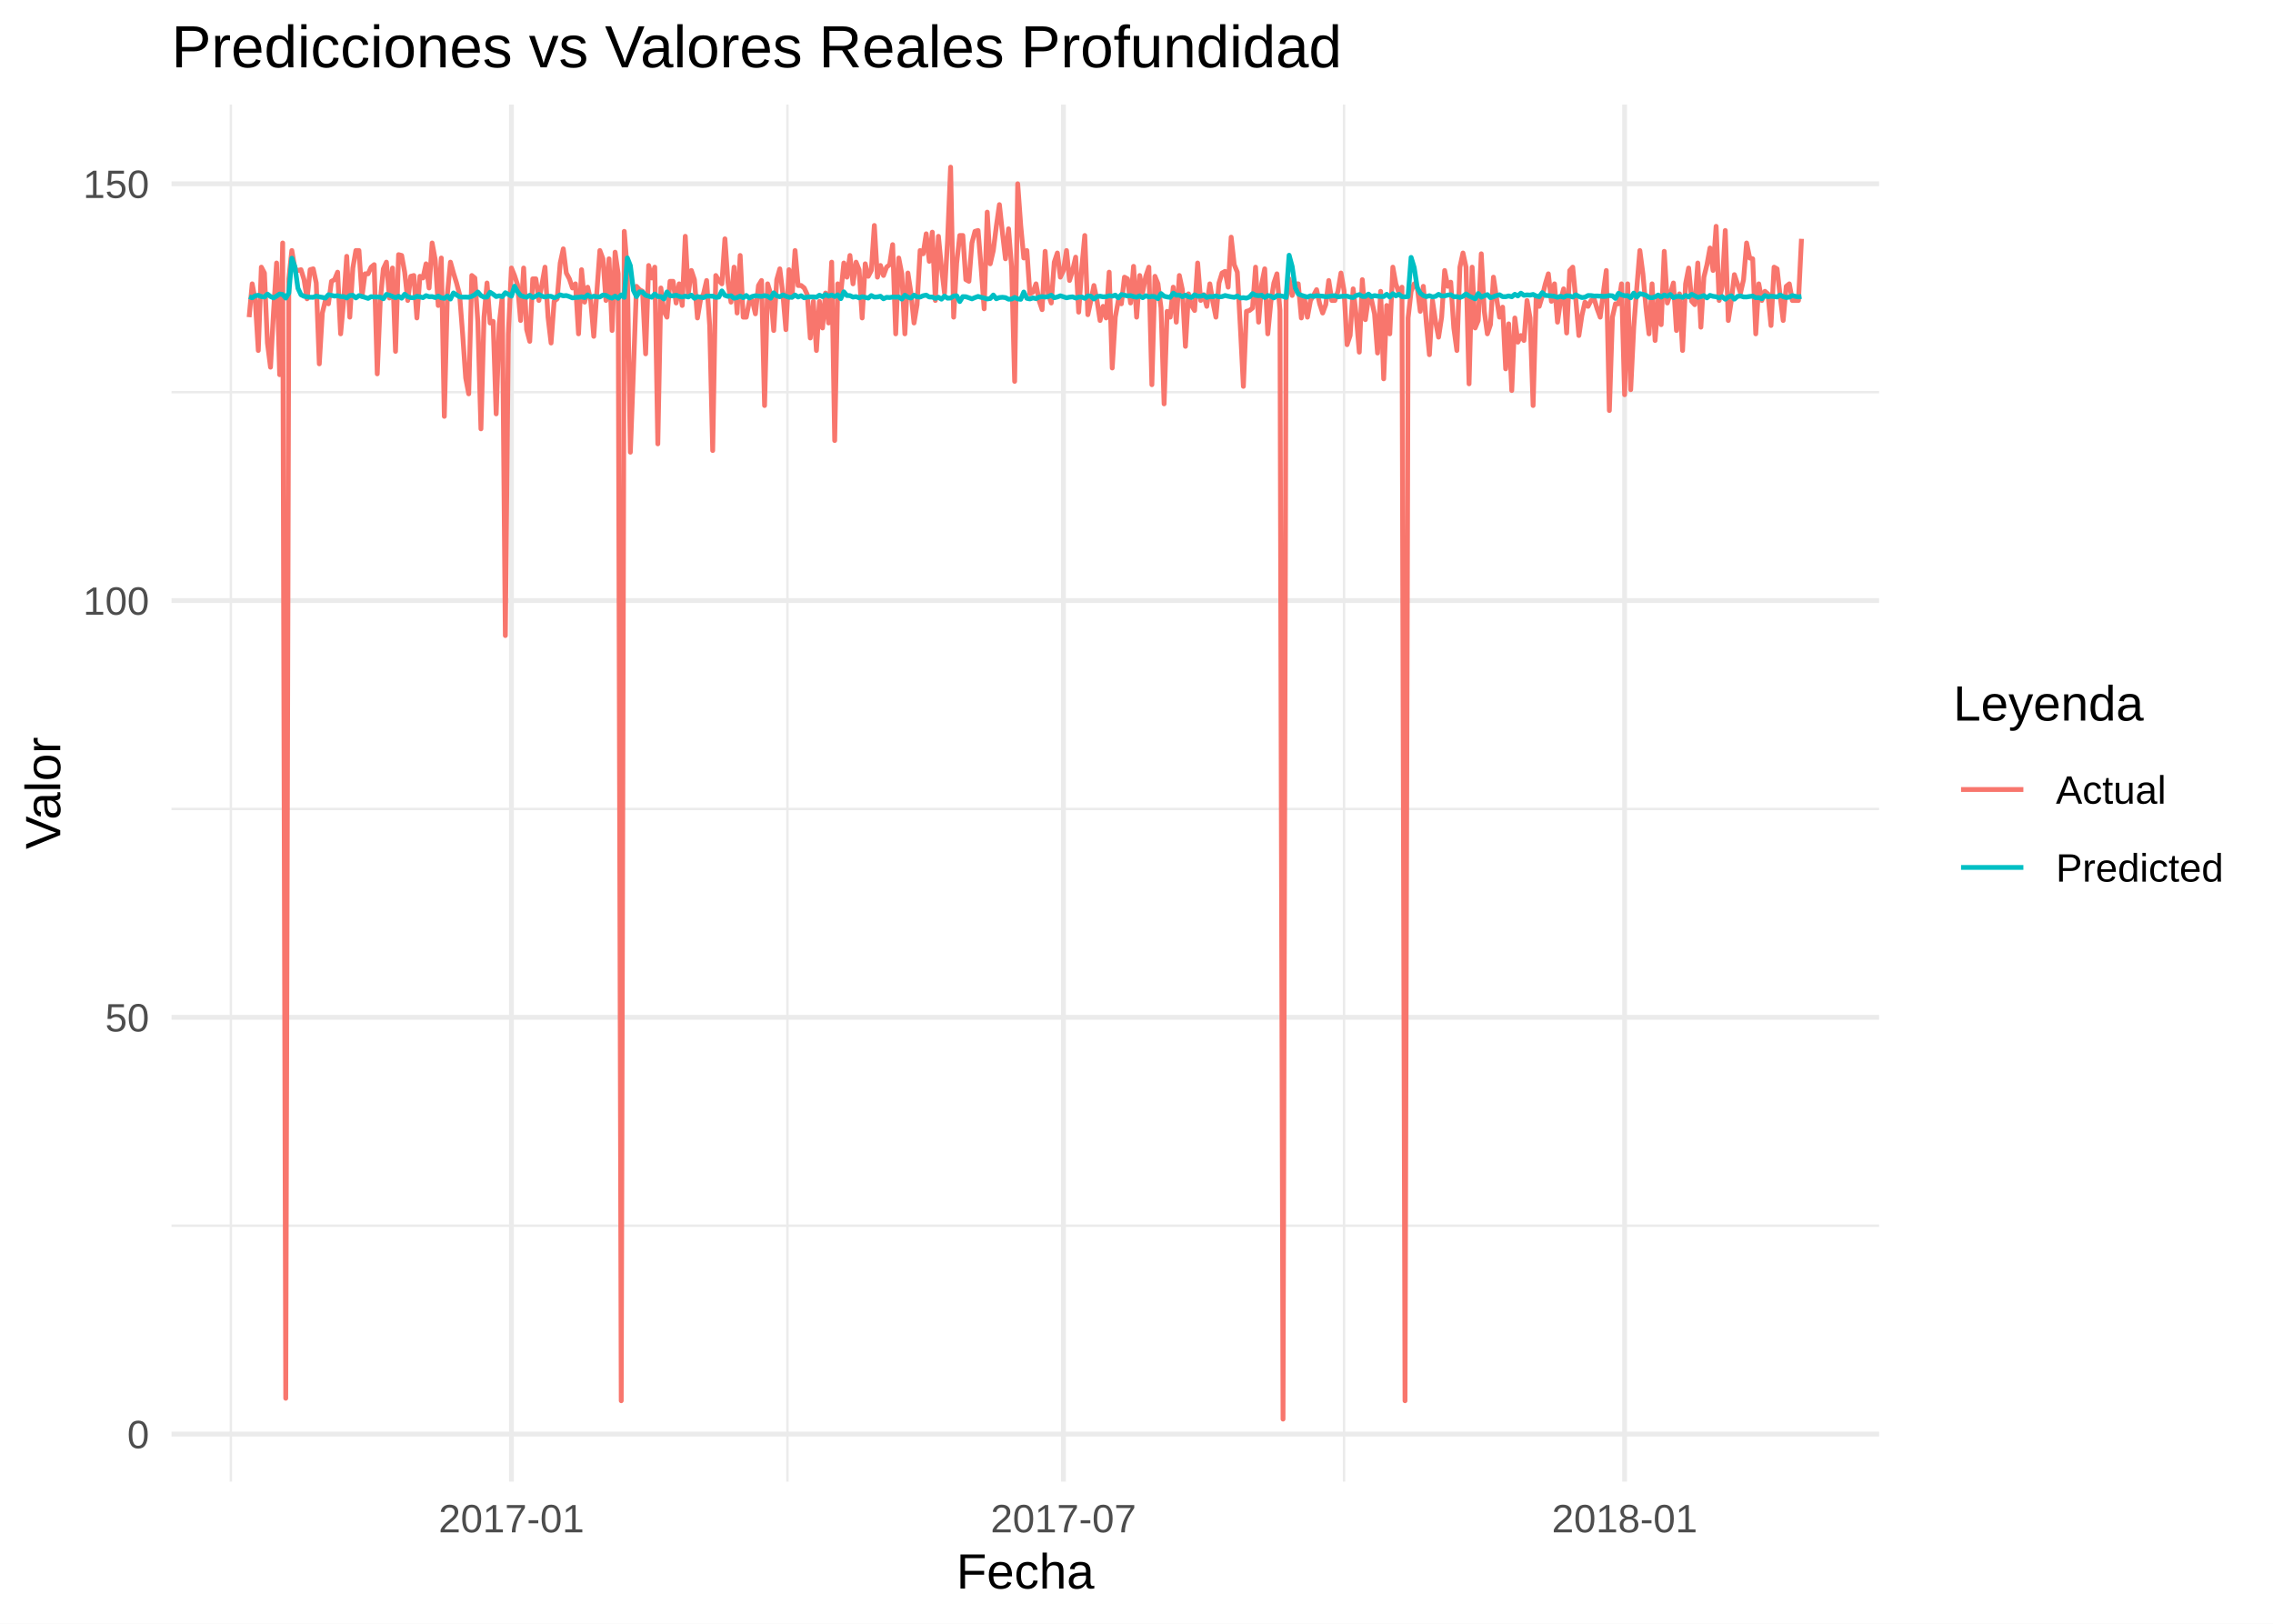
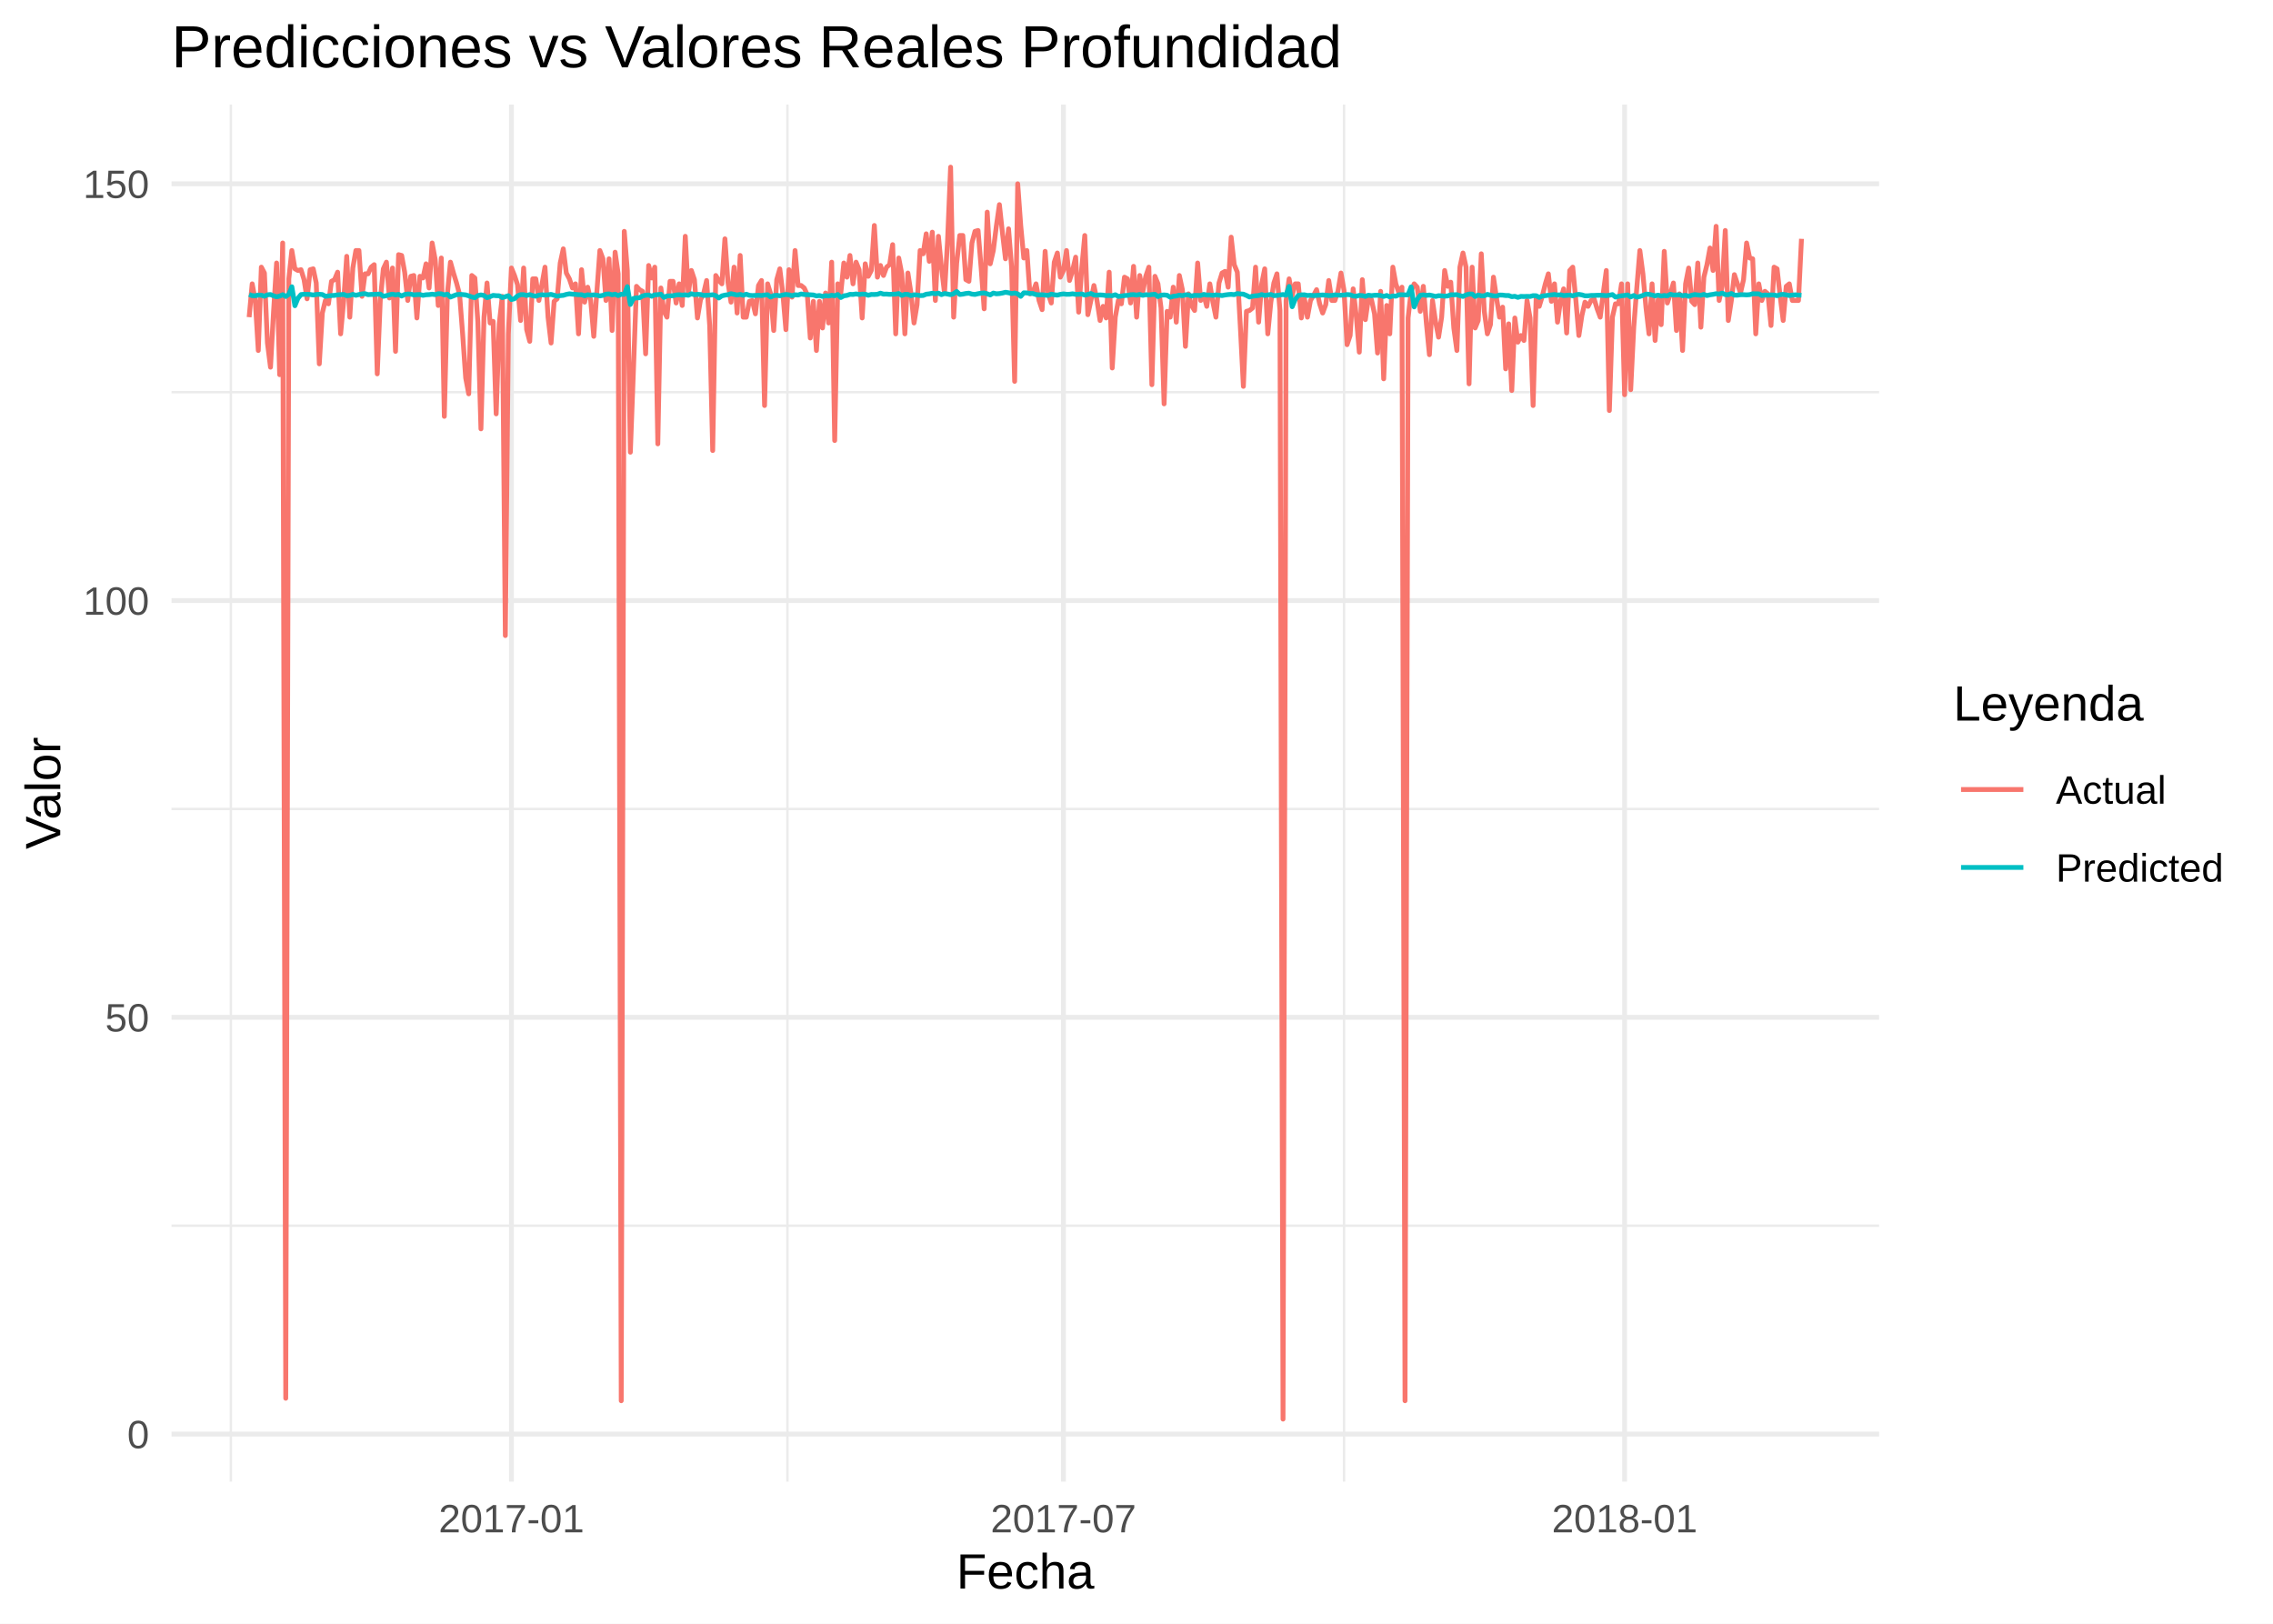
<svg xmlns="http://www.w3.org/2000/svg" class="svglite" width="504.00pt" height="360.00pt" viewBox="0 0 504.00 360.00">
  <defs>
    <style type="text/css">
    .svglite line, .svglite polyline, .svglite polygon, .svglite path, .svglite rect, .svglite circle {
      fill: none;
      stroke: #000000;
      stroke-linecap: round;
      stroke-linejoin: round;
      stroke-miterlimit: 10.00;
    }
    .svglite text {
      white-space: pre;
    }
  </style>
  </defs>
  <rect width="100%" height="100%" style="stroke: none; fill: #FFFFFF;" />
  <defs>
    <clipPath id="cpMC4wMHw1MDQuMDB8MC4wMHwzNjAuMDA=">
      <rect x="0.00" y="0.00" width="504.00" height="360.00" />
    </clipPath>
  </defs>
  <g clip-path="url(#cpMC4wMHw1MDQuMDB8MC4wMHwzNjAuMDA=)">
</g>
  <defs>
    <clipPath id="cpMzguMDN8NDE2LjY2fDIzLjE4fDMyOC41MA==">
      <rect x="38.03" y="23.18" width="378.63" height="305.33" />
    </clipPath>
  </defs>
  <g clip-path="url(#cpMzguMDN8NDE2LjY2fDIzLjE4fDMyOC41MA==)">
    <polyline points="38.03,271.75 416.66,271.75 " style="stroke-width: 0.53; stroke: #EBEBEB; stroke-linecap: butt;" />
    <polyline points="38.03,179.35 416.66,179.35 " style="stroke-width: 0.53; stroke: #EBEBEB; stroke-linecap: butt;" />
    <polyline points="38.03,86.95 416.66,86.95 " style="stroke-width: 0.53; stroke: #EBEBEB; stroke-linecap: butt;" />
    <polyline points="51.19,328.50 51.19,23.18 " style="stroke-width: 0.53; stroke: #EBEBEB; stroke-linecap: butt;" />
    <polyline points="174.60,328.50 174.60,23.18 " style="stroke-width: 0.53; stroke: #EBEBEB; stroke-linecap: butt;" />
    <polyline points="298.02,328.50 298.02,23.18 " style="stroke-width: 0.53; stroke: #EBEBEB; stroke-linecap: butt;" />
    <polyline points="38.03,317.95 416.66,317.95 " style="stroke-width: 1.07; stroke: #EBEBEB; stroke-linecap: butt;" />
    <polyline points="38.03,225.55 416.66,225.55 " style="stroke-width: 1.07; stroke: #EBEBEB; stroke-linecap: butt;" />
    <polyline points="38.03,133.15 416.66,133.15 " style="stroke-width: 1.07; stroke: #EBEBEB; stroke-linecap: butt;" />
    <polyline points="38.03,40.75 416.66,40.75 " style="stroke-width: 1.07; stroke: #EBEBEB; stroke-linecap: butt;" />
    <polyline points="113.40,328.50 113.40,23.18 " style="stroke-width: 1.07; stroke: #EBEBEB; stroke-linecap: butt;" />
    <polyline points="235.80,328.50 235.80,23.18 " style="stroke-width: 1.07; stroke: #EBEBEB; stroke-linecap: butt;" />
    <polyline points="360.23,328.50 360.23,23.18 " style="stroke-width: 1.07; stroke: #EBEBEB; stroke-linecap: butt;" />
    <polyline points="55.24,70.32 55.92,62.93 56.60,66.62 57.27,77.71 57.95,59.23 58.63,60.53 59.30,76.05 59.98,81.41 60.65,69.21 61.33,58.31 62.01,83.07 62.68,53.87 63.36,310.01 64.04,61.82 64.71,55.54 65.39,59.60 66.06,59.97 66.74,59.79 67.42,62.00 68.09,66.25 68.77,59.79 69.45,59.60 70.12,62.74 70.80,80.67 71.47,69.40 72.15,66.62 72.83,67.36 73.50,62.37 74.18,62.00 74.86,60.34 75.53,74.02 76.21,66.62 76.88,56.83 77.56,70.32 78.24,59.42 78.91,55.54 79.59,55.54 80.27,65.70 80.94,60.71 81.62,60.71 82.29,59.23 82.97,58.68 83.65,82.89 84.32,66.62 85.00,59.60 85.68,58.12 86.35,66.07 87.03,59.42 87.70,77.90 88.38,56.46 89.06,56.64 89.73,60.34 90.41,66.62 91.09,61.26 91.76,61.08 92.44,70.50 93.11,61.26 93.79,61.63 94.47,58.49 95.14,63.85 95.82,53.87 96.50,57.57 97.17,67.73 97.85,57.20 98.52,92.31 99.20,65.15 99.88,58.12 100.55,60.53 101.23,62.74 101.91,65.33 102.58,74.02 103.26,83.81 103.93,87.32 104.61,61.08 105.29,61.63 105.96,71.43 106.64,95.08 107.32,70.32 107.99,62.74 108.67,71.61 109.34,71.24 110.02,91.76 110.70,71.80 111.37,65.70 112.05,140.91 112.72,74.02 113.40,59.42 114.08,61.08 114.75,63.11 115.43,71.06 116.11,59.42 116.78,73.09 117.46,75.68 118.13,61.82 118.81,61.82 119.49,66.62 120.16,63.11 120.84,59.23 121.52,70.32 122.19,76.05 122.87,66.81 123.54,66.25 124.22,58.31 124.90,55.17 125.57,60.53 126.25,61.82 126.93,63.85 127.60,62.93 128.28,74.02 128.95,59.79 129.63,66.99 130.31,63.67 130.98,66.62 131.66,74.57 132.34,64.78 133.01,55.54 133.69,57.38 134.36,66.62 135.04,57.38 135.72,73.28 136.39,55.91 137.07,60.71 137.75,310.56 138.42,51.29 139.10,59.97 139.77,100.26 140.45,82.15 141.13,63.48 141.80,64.22 142.48,64.59 143.16,78.45 143.83,58.86 144.51,61.63 145.18,59.23 145.86,98.41 146.54,63.85 147.21,69.03 147.89,70.32 148.57,62.37 149.24,62.37 149.92,67.18 150.59,62.93 151.27,67.73 151.95,52.39 152.62,65.15 153.30,59.97 153.98,62.00 154.65,70.50 155.33,66.44 156.00,65.15 156.68,62.19 157.36,72.17 158.03,99.89 158.71,61.08 159.39,62.19 160.06,62.93 160.74,52.95 161.41,62.56 162.09,66.99 162.77,59.23 163.44,69.40 164.12,56.64 164.80,70.32 165.47,70.32 166.15,66.81 166.82,66.62 167.50,69.58 168.18,63.30 168.85,62.19 169.53,89.91 170.21,62.93 170.88,65.15 171.56,73.28 172.23,62.00 172.91,59.60 173.59,65.15 174.26,73.09 174.94,59.79 175.62,65.88 176.29,55.54 176.97,63.30 177.64,63.30 178.32,63.85 179.00,65.33 179.67,74.94 180.35,66.81 181.03,77.71 181.70,66.81 182.38,72.72 183.05,64.96 183.73,71.61 184.41,58.12 185.08,97.67 185.76,62.93 186.44,64.96 187.11,58.31 187.79,61.45 188.46,56.64 189.14,62.93 189.82,58.12 190.49,59.79 191.17,70.50 191.85,58.49 192.52,61.26 193.20,59.97 193.87,49.99 194.55,61.45 195.23,58.86 195.90,61.08 196.58,59.23 197.26,58.68 197.93,54.24 198.61,74.02 199.28,57.20 199.96,60.71 200.64,74.02 201.31,60.53 201.99,64.96 202.67,71.61 203.34,67.55 204.02,55.54 204.69,56.27 205.37,51.84 206.05,57.94 206.72,51.47 207.40,66.62 208.08,52.39 208.75,59.23 209.43,64.96 210.10,53.50 210.78,37.06 211.46,70.32 212.13,58.31 212.81,52.21 213.49,52.21 214.16,62.00 214.84,62.37 215.51,53.87 216.19,51.29 216.87,51.10 217.54,59.23 218.22,68.47 218.90,47.03 219.57,58.49 220.25,55.54 220.92,50.18 221.60,45.37 222.28,51.65 222.95,57.38 223.63,50.73 224.31,59.23 224.98,84.55 225.66,40.75 226.33,49.99 227.01,57.20 227.69,55.54 228.36,65.15 229.04,64.78 229.72,62.93 230.39,66.62 231.07,68.66 231.74,55.72 232.42,65.15 233.10,67.18 233.77,58.12 234.45,56.09 235.12,61.45 235.80,59.97 236.48,55.54 237.15,62.19 237.83,59.97 238.51,57.01 239.18,69.21 239.86,59.42 240.53,52.21 241.21,69.77 241.89,66.62 242.56,63.30 243.24,66.62 243.92,71.06 244.59,67.92 245.27,70.50 245.94,60.34 246.62,81.59 247.30,70.32 247.97,66.62 248.65,67.36 249.33,61.45 250.00,61.82 250.68,67.18 251.35,59.05 252.03,70.32 252.71,61.08 253.38,64.78 254.06,61.26 254.74,59.23 255.41,85.29 256.09,61.26 256.76,62.93 257.44,68.29 258.12,89.54 258.79,69.03 259.47,70.32 260.15,63.67 260.82,71.43 261.50,61.08 262.17,64.22 262.85,76.79 263.53,65.15 264.20,67.73 264.88,68.84 265.56,58.31 266.23,66.62 266.91,65.33 267.58,67.92 268.26,62.93 268.94,66.99 269.61,70.32 270.29,62.74 270.97,60.53 271.64,60.16 272.32,63.67 272.99,52.58 273.67,58.68 274.35,60.34 275.02,72.35 275.70,85.66 276.38,69.03 277.05,68.84 277.73,68.29 278.40,59.23 279.08,71.43 279.76,62.93 280.43,59.60 281.11,74.02 281.79,66.99 282.46,62.74 283.14,60.71 283.81,68.84 284.49,314.63 285.17,66.62 285.84,61.82 286.52,65.51 287.20,62.93 287.87,62.93 288.55,70.50 289.22,66.07 289.90,70.32 290.58,66.62 291.25,65.51 291.93,64.22 292.61,67.36 293.28,69.40 293.96,67.55 294.63,62.19 295.31,66.62 295.99,66.62 296.66,64.59 297.34,60.53 298.02,64.41 298.69,76.42 299.37,74.39 300.04,64.04 300.72,69.95 301.40,78.08 302.07,62.00 302.75,70.87 303.43,66.07 304.10,66.44 304.78,69.58 305.45,78.27 306.13,64.59 306.81,83.99 307.48,67.73 308.16,74.02 308.84,59.23 309.51,62.93 310.19,64.96 310.86,63.67 311.54,310.56 312.22,70.50 312.89,64.59 313.57,62.93 314.25,63.67 314.92,69.03 315.60,63.48 316.27,71.61 316.95,78.64 317.63,66.62 318.30,71.24 318.98,74.75 319.66,70.32 320.33,59.97 321.01,63.48 321.68,62.56 322.36,72.72 323.04,77.71 323.71,59.23 324.39,56.09 325.07,59.23 325.74,85.10 326.42,59.23 327.09,72.72 327.77,71.06 328.45,56.27 329.12,69.03 329.80,74.02 330.48,71.98 331.15,61.45 331.83,66.07 332.50,70.32 333.18,68.10 333.86,81.78 334.53,71.80 335.21,86.58 335.89,70.50 336.56,75.86 337.24,74.39 337.91,75.49 338.59,66.62 339.27,70.50 339.94,89.91 340.62,65.88 341.30,67.92 341.97,65.70 342.65,62.93 343.32,60.71 344.00,66.81 344.68,62.93 345.35,71.43 346.03,66.62 346.71,64.04 347.38,73.83 348.06,59.97 348.73,59.23 349.41,66.44 350.09,74.39 350.76,69.95 351.44,66.99 352.12,67.92 352.79,66.62 353.47,66.25 354.14,68.47 354.82,70.32 355.50,64.96 356.17,59.97 356.85,91.02 357.53,70.32 358.20,67.36 358.88,67.36 359.55,62.93 360.23,87.51 360.91,62.93 361.58,86.40 362.26,72.54 362.93,63.85 363.61,55.54 364.29,60.71 364.96,68.10 365.64,74.02 366.32,62.93 366.99,75.49 367.67,66.44 368.34,71.98 369.02,55.72 369.70,67.18 370.37,65.15 371.05,62.74 371.73,73.28 372.40,65.15 373.08,77.71 373.75,62.93 374.43,59.42 375.11,66.81 375.78,67.55 376.46,58.31 377.14,72.54 377.81,61.45 378.49,58.68 379.16,54.98 379.84,59.97 380.52,50.18 381.19,66.62 381.87,63.48 382.55,51.10 383.22,71.06 383.90,66.62 384.57,60.89 385.25,62.93 385.93,64.96 386.60,62.00 387.28,53.87 387.96,57.20 388.63,57.38 389.31,74.02 389.98,62.93 390.66,66.62 391.34,64.59 392.01,65.15 392.69,72.17 393.37,59.23 394.04,59.60 394.72,65.70 395.39,71.06 396.07,63.48 396.75,62.93 397.42,66.62 398.10,66.62 398.78,66.62 399.45,52.95 " style="stroke-width: 1.07; stroke: #F8766D; stroke-linecap: butt;" />
-     <polyline points="55.24,65.77 55.92,66.02 56.60,65.58 57.27,65.47 57.95,65.76 58.63,65.85 59.30,65.21 59.98,65.73 60.65,66.05 61.33,65.64 62.01,65.19 62.68,65.30 63.36,66.08 64.04,64.98 64.71,57.25 65.39,59.15 66.06,63.91 66.74,65.35 67.42,65.69 68.09,65.81 68.77,65.90 69.45,65.91 70.12,65.66 70.80,65.82 71.47,65.93 72.15,66.08 72.83,65.35 73.50,65.50 74.18,65.64 74.86,65.57 75.53,65.74 76.21,65.77 76.88,66.05 77.56,65.53 78.24,65.48 78.91,66.05 79.59,65.54 80.27,65.73 80.94,65.93 81.62,66.16 82.29,65.77 82.97,65.85 83.65,65.84 84.32,65.88 85.00,66.24 85.68,65.28 86.35,65.46 87.03,65.74 87.70,66.01 88.38,65.69 89.06,66.11 89.73,65.23 90.41,65.78 91.09,65.98 91.76,66.01 92.44,65.70 93.11,65.81 93.79,65.99 94.47,65.55 95.14,65.78 95.82,65.76 96.50,65.97 97.17,65.66 97.85,66.02 98.52,66.14 99.20,65.63 99.88,66.30 100.55,64.95 101.23,65.40 101.91,65.81 102.58,65.88 103.26,65.87 103.93,65.90 104.61,65.70 105.29,65.33 105.96,64.75 106.64,65.53 107.32,65.88 107.99,65.85 108.67,64.80 109.34,65.23 110.02,65.75 110.70,65.58 111.37,65.76 112.05,64.90 112.72,65.25 113.40,65.66 114.08,63.46 114.75,64.65 115.43,65.52 116.11,65.76 116.78,65.89 117.46,65.47 118.13,65.98 118.81,65.66 119.49,65.28 120.16,65.67 120.84,65.85 121.52,65.68 122.19,65.70 122.87,66.02 123.54,65.78 124.22,65.38 124.90,65.59 125.57,65.53 126.25,65.75 126.93,66.04 127.60,65.94 128.28,65.91 128.95,65.80 129.63,65.97 130.31,65.39 130.98,65.87 131.66,65.68 132.34,65.80 133.01,65.83 133.69,65.42 134.36,65.49 135.04,65.89 135.72,66.09 136.39,65.66 137.07,66.13 137.75,65.39 138.42,65.92 139.10,57.19 139.77,58.90 140.45,64.38 141.13,65.75 141.80,64.71 142.48,64.77 143.16,65.47 143.83,65.66 144.51,65.90 145.18,65.19 145.86,65.75 146.54,65.76 147.21,66.28 147.89,64.73 148.57,65.56 149.24,65.60 149.92,65.45 150.59,65.71 151.27,65.85 151.95,65.66 152.62,65.84 153.30,65.44 153.98,66.13 154.65,65.76 155.33,65.89 156.00,65.98 156.68,65.64 157.36,65.66 158.03,65.67 158.71,65.93 159.39,65.86 160.06,64.50 160.74,65.48 161.41,65.71 162.09,65.58 162.77,66.11 163.44,65.97 164.12,65.64 164.80,66.00 165.47,65.51 166.15,66.07 166.82,65.72 167.50,65.57 168.18,65.65 168.85,65.72 169.53,65.54 170.21,65.70 170.88,66.11 171.56,64.93 172.23,65.59 172.91,65.79 173.59,65.40 174.26,65.66 174.94,65.91 175.62,65.90 176.29,65.41 176.97,65.85 177.64,65.57 178.32,66.02 179.00,65.86 179.67,65.83 180.35,65.82 181.03,65.89 181.70,65.45 182.38,65.77 183.05,65.31 183.73,65.66 184.41,65.42 185.08,65.74 185.76,65.37 186.44,66.21 187.11,64.70 187.79,65.52 188.46,65.54 189.14,65.87 189.82,65.76 190.49,66.03 191.17,65.79 191.85,65.93 192.52,66.08 193.20,65.53 193.87,65.87 194.55,65.83 195.23,65.68 195.90,66.24 196.58,65.92 197.26,65.97 197.93,65.86 198.61,65.89 199.28,65.84 199.96,66.31 200.64,65.45 201.31,65.89 201.99,66.07 202.67,65.44 203.34,65.83 204.02,65.86 204.69,65.57 205.37,65.43 206.05,65.85 206.72,65.86 207.40,66.16 208.08,65.89 208.75,66.33 209.43,65.64 210.10,66.11 210.78,66.07 211.46,65.64 212.13,65.58 212.81,66.86 213.49,65.77 214.16,65.79 214.84,66.02 215.51,66.26 216.19,65.97 216.87,65.72 217.54,65.92 218.22,66.07 218.90,66.28 219.57,66.18 220.25,65.41 220.92,66.24 221.60,65.97 222.28,65.91 222.95,65.99 223.63,66.34 224.31,66.30 224.98,65.95 225.66,66.26 226.33,66.36 227.01,64.75 227.69,66.14 228.36,66.28 229.04,66.04 229.72,66.20 230.39,65.88 231.07,65.77 231.74,65.86 232.42,65.77 233.10,65.46 233.77,66.01 234.45,65.84 235.12,65.58 235.80,65.80 236.48,66.03 237.15,65.88 237.83,65.81 238.51,66.08 239.18,65.87 239.86,65.84 240.53,66.14 241.21,65.61 241.89,65.69 242.56,66.28 243.24,65.75 243.92,65.67 244.59,65.81 245.27,65.79 245.94,65.58 246.62,65.67 247.30,65.43 247.97,66.03 248.65,65.31 249.33,65.45 250.00,65.62 250.68,65.55 251.35,65.76 252.03,65.89 252.71,65.60 253.38,66.00 254.06,65.56 254.74,65.83 255.41,65.71 256.09,65.78 256.76,66.21 257.44,65.10 258.12,65.67 258.79,65.83 259.47,65.92 260.15,64.99 260.82,65.45 261.50,65.42 262.17,65.78 262.85,65.44 263.53,65.79 264.20,65.94 264.88,65.37 265.56,65.67 266.23,65.67 266.91,65.46 267.58,65.93 268.26,65.74 268.94,65.77 269.61,65.61 270.29,65.81 270.97,65.76 271.64,65.52 272.32,65.68 272.99,65.81 273.67,65.92 274.35,65.62 275.02,66.07 275.70,66.00 276.38,66.10 277.05,65.84 277.73,65.10 278.40,65.47 279.08,65.56 279.76,65.46 280.43,65.96 281.11,65.53 281.79,65.67 282.46,66.04 283.14,65.53 283.81,65.57 284.49,65.70 285.17,65.94 285.84,56.59 286.52,59.09 287.20,63.82 287.87,65.18 288.55,65.47 289.22,65.68 289.90,65.86 290.58,65.58 291.25,65.73 291.93,65.56 292.61,65.63 293.28,65.67 293.96,65.78 294.63,65.73 295.31,65.61 295.99,65.56 296.66,65.81 297.34,65.72 298.02,65.67 298.69,65.66 299.37,65.87 300.04,65.96 300.72,65.53 301.40,65.32 302.07,65.72 302.75,65.72 303.43,65.21 304.10,65.78 304.78,65.54 305.45,65.66 306.13,65.73 306.81,65.74 307.48,65.25 308.16,65.85 308.84,65.12 309.51,65.59 310.19,65.25 310.86,65.77 311.54,65.82 312.22,65.74 312.89,57.07 313.57,59.30 314.25,63.78 314.92,65.02 315.60,65.53 316.27,65.76 316.95,65.56 317.63,65.83 318.30,65.70 318.98,65.26 319.66,65.63 320.33,65.61 321.01,65.42 321.68,65.36 322.36,65.78 323.04,65.76 323.71,65.95 324.39,65.69 325.07,65.17 325.74,65.63 326.42,65.94 327.09,66.25 327.77,65.08 328.45,65.89 329.12,65.58 329.80,65.32 330.48,66.00 331.15,65.79 331.83,65.53 332.50,65.36 333.18,65.77 333.86,65.78 334.53,65.60 335.21,65.80 335.89,65.25 336.56,65.61 337.24,65.00 337.91,65.47 338.59,65.38 339.27,65.43 339.94,65.28 340.62,65.62 341.30,65.77 341.97,64.88 342.65,65.50 343.32,65.55 344.00,65.62 344.68,65.70 345.35,65.91 346.03,65.69 346.71,65.90 347.38,65.58 348.06,65.62 348.73,65.86 349.41,65.37 350.09,65.72 350.76,65.97 351.44,65.89 352.12,65.52 352.79,65.53 353.47,65.64 354.14,65.62 354.82,65.66 355.50,65.72 356.17,65.68 356.85,65.53 357.53,65.59 358.20,66.16 358.88,65.03 359.55,65.38 360.23,65.57 360.91,65.56 361.58,66.02 362.26,64.99 362.93,65.86 363.61,65.11 364.29,65.26 364.96,65.46 365.64,65.93 366.32,66.00 366.99,65.83 367.67,65.41 368.34,65.87 369.02,65.41 369.70,65.69 370.37,65.30 371.05,65.99 371.73,65.73 372.40,65.70 373.08,65.93 373.75,65.50 374.43,65.84 375.11,65.27 375.78,65.59 376.46,65.92 377.14,65.76 377.81,65.54 378.49,66.04 379.16,65.49 379.84,65.70 380.52,65.79 381.19,66.05 381.87,65.75 382.55,66.34 383.22,65.84 383.90,65.59 384.57,66.32 385.25,65.72 385.93,65.62 386.60,65.83 387.28,65.84 387.96,65.73 388.63,65.65 389.31,66.00 389.98,65.98 390.66,66.23 391.34,65.53 392.01,65.79 392.69,65.69 393.37,65.74 394.04,65.84 394.72,65.41 395.39,65.77 396.07,65.96 396.75,65.87 397.42,65.54 398.10,65.71 398.78,65.83 399.45,65.73 " style="stroke-width: 1.07; stroke: #00BFC4; stroke-linecap: butt;" />
+     <polyline points="55.24,65.29 55.92,65.55 56.60,65.57 57.27,65.42 57.95,65.45 58.63,65.67 59.30,65.37 59.98,65.30 60.65,65.59 61.33,65.80 62.01,65.65 62.68,65.34 63.36,65.73 64.04,65.26 64.71,63.58 65.39,67.78 66.06,66.14 66.74,65.31 67.42,65.24 68.09,65.25 68.77,65.29 69.45,65.40 70.12,65.29 70.80,65.25 71.47,65.30 72.15,65.69 72.83,65.61 73.50,65.52 74.18,65.49 74.86,65.37 75.53,65.33 76.21,65.28 76.88,65.55 77.56,65.49 78.24,65.26 78.91,65.47 79.59,65.30 80.27,65.16 80.94,65.11 81.62,65.33 82.29,65.28 82.97,65.28 83.65,65.23 84.32,65.21 85.00,65.69 85.68,65.55 86.35,65.35 87.03,65.22 87.70,65.37 88.38,65.27 89.06,65.63 89.73,65.29 90.41,65.19 91.09,65.22 91.76,65.38 92.44,65.32 93.11,65.30 93.79,65.48 94.47,65.35 95.14,65.32 95.82,65.23 96.50,65.32 97.17,65.12 97.85,65.15 98.52,65.38 99.20,65.22 99.88,65.86 100.55,65.59 101.23,65.33 101.91,65.27 102.58,65.31 103.26,65.38 103.93,65.59 104.61,65.84 105.29,66.01 105.96,65.54 106.64,65.38 107.32,65.52 107.99,66.00 108.67,65.77 109.34,65.49 110.02,65.56 110.70,65.58 111.37,65.98 112.05,65.78 112.72,65.56 113.40,66.41 114.08,66.23 114.75,65.60 115.43,65.33 116.11,65.33 116.78,65.51 117.46,65.32 118.13,65.55 118.81,65.67 119.49,65.44 120.16,65.35 120.84,65.41 121.52,65.37 122.19,65.27 122.87,65.47 123.54,65.66 124.22,65.54 124.90,65.48 125.57,65.27 126.25,65.14 126.93,65.22 127.60,65.27 128.28,65.34 128.95,65.34 129.63,65.57 130.31,65.35 130.98,65.44 131.66,65.38 132.34,65.44 133.01,65.61 133.69,65.48 134.36,65.22 135.04,65.17 135.72,65.36 136.39,65.22 137.07,65.53 137.75,65.23 138.42,65.27 139.10,63.56 139.77,67.50 140.45,66.18 141.13,66.04 141.80,66.02 142.48,65.62 143.16,65.45 143.83,65.40 144.51,65.68 145.18,65.37 145.86,65.33 146.54,65.24 147.21,65.95 147.89,65.62 148.57,65.59 149.24,65.56 149.92,65.40 150.59,65.35 151.27,65.43 151.95,65.37 152.62,65.46 153.30,65.13 153.98,65.33 154.65,65.26 155.33,65.30 156.00,65.49 156.68,65.47 157.36,65.43 158.03,65.35 158.71,65.54 159.39,66.07 160.06,65.60 160.74,65.43 161.41,65.34 162.09,65.11 162.77,65.26 163.44,65.40 164.12,65.28 164.80,65.46 165.47,65.23 166.15,65.47 166.82,65.53 167.50,65.50 168.18,65.47 168.85,65.52 169.53,65.41 170.21,65.35 170.88,65.85 171.56,65.54 172.23,65.47 172.91,65.58 173.59,65.40 174.26,65.29 174.94,65.37 175.62,65.56 176.29,65.35 176.97,65.41 177.64,65.18 178.32,65.30 179.00,65.33 179.67,65.36 180.35,65.40 181.03,65.61 181.70,65.52 182.38,65.71 183.05,65.55 183.73,65.62 184.41,65.47 185.08,65.57 185.76,65.30 186.44,65.96 187.11,65.59 187.79,65.49 188.46,65.26 189.14,65.28 189.82,65.17 190.49,65.29 191.17,65.21 191.85,65.23 192.52,65.46 193.20,65.28 193.87,65.29 194.55,65.25 195.23,65.00 195.90,65.21 196.58,65.20 197.26,65.26 197.93,65.23 198.61,65.21 199.28,65.09 199.96,65.49 200.64,65.26 201.31,65.28 201.99,65.54 202.67,65.36 203.34,65.40 204.02,65.53 204.69,65.51 205.37,65.23 206.05,65.15 206.72,65.01 207.40,65.13 208.08,65.00 208.75,65.32 209.43,65.08 210.10,65.19 210.78,65.33 211.46,65.12 212.13,64.63 212.81,65.29 213.49,65.21 214.16,65.07 214.84,65.00 215.51,65.21 216.19,65.28 216.87,65.12 217.54,65.00 218.22,64.95 218.90,65.14 219.57,65.39 220.25,64.98 220.92,65.14 221.60,65.09 222.28,64.97 222.95,64.80 223.63,64.91 224.31,65.08 224.98,64.97 225.66,65.15 226.33,65.70 227.01,64.92 227.69,64.95 228.36,65.06 229.04,65.08 229.72,65.31 230.39,65.37 231.07,65.35 231.74,65.42 232.42,65.49 233.10,65.22 233.77,65.35 234.45,65.43 235.12,65.26 235.80,65.16 236.48,65.25 237.15,65.24 237.83,65.14 238.51,65.26 239.18,65.24 239.86,65.18 240.53,65.42 241.21,65.28 241.89,65.08 242.56,65.40 243.24,65.44 243.92,65.39 244.59,65.43 245.27,65.54 245.94,65.52 246.62,65.56 247.30,65.35 247.97,65.72 248.65,65.63 249.33,65.53 250.00,65.49 250.68,65.35 251.35,65.32 252.03,65.42 252.71,65.28 253.38,65.48 254.06,65.34 254.74,65.39 255.41,65.31 256.09,65.25 256.76,65.75 257.44,65.45 258.12,65.39 258.79,65.46 259.47,65.89 260.15,65.69 260.82,65.62 261.50,65.44 262.17,65.55 262.85,65.37 263.53,65.38 264.20,65.63 264.88,65.49 265.56,65.50 266.23,65.51 266.91,65.29 267.58,65.41 268.26,65.41 268.94,65.48 269.61,65.38 270.29,65.44 270.97,65.53 271.64,65.40 272.32,65.31 272.99,65.26 273.67,65.33 274.35,65.09 275.02,65.17 275.70,65.22 276.38,65.50 277.05,65.85 277.73,65.67 278.40,65.58 279.08,65.52 279.76,65.31 280.43,65.51 281.11,65.39 281.79,65.29 282.46,65.55 283.14,65.50 283.81,65.40 284.49,65.30 285.17,65.45 285.84,63.51 286.52,68.00 287.20,66.35 287.87,65.50 288.55,65.37 289.22,65.36 289.90,65.51 290.58,65.47 291.25,65.54 291.93,65.49 292.61,65.45 293.28,65.40 293.96,65.45 294.63,65.52 295.31,65.50 295.99,65.38 296.66,65.43 297.34,65.45 298.02,65.41 298.69,65.31 299.37,65.36 300.04,65.62 300.72,65.68 301.40,65.49 302.07,65.54 302.75,65.71 303.43,65.45 304.10,65.55 304.78,65.47 305.45,65.46 306.13,65.52 306.81,65.72 307.48,65.51 308.16,65.82 308.84,65.61 309.51,65.67 310.19,65.36 310.86,65.35 311.54,65.38 312.22,65.37 312.89,63.61 313.57,68.04 314.25,66.41 314.92,65.47 315.60,65.38 316.27,65.49 316.95,65.41 317.63,65.55 318.30,65.73 318.98,65.56 319.66,65.59 320.33,65.66 321.01,65.61 321.68,65.36 322.36,65.36 323.04,65.33 323.71,65.55 324.39,65.72 325.07,65.39 325.74,65.20 326.42,65.20 327.09,65.73 327.77,65.41 328.45,65.59 329.12,65.58 329.80,65.27 330.48,65.45 331.15,65.60 331.83,65.63 332.50,65.41 333.18,65.43 333.86,65.52 334.53,65.52 335.21,65.78 335.89,65.69 336.56,65.93 337.24,65.71 337.91,65.74 338.59,65.71 339.27,65.73 339.94,65.55 340.62,65.57 341.30,65.93 341.97,65.63 342.65,65.55 343.32,65.46 344.00,65.38 344.68,65.30 345.35,65.41 346.03,65.36 346.71,65.53 347.38,65.48 348.06,65.42 348.73,65.59 349.41,65.36 350.09,65.27 350.76,65.38 351.44,65.59 352.12,65.58 352.79,65.51 353.47,65.50 354.14,65.47 354.82,65.46 355.50,65.50 356.17,65.55 356.85,65.46 357.53,65.31 358.20,65.86 358.88,65.70 359.55,65.57 360.23,65.50 360.91,65.39 361.58,65.83 362.26,65.52 362.93,65.87 363.61,65.73 364.29,65.50 364.96,65.21 365.64,65.25 366.32,65.42 366.99,65.60 367.67,65.43 368.34,65.63 369.02,65.51 369.70,65.60 370.37,65.25 371.05,65.41 371.73,65.40 372.40,65.36 373.08,65.56 373.75,65.46 374.43,65.69 375.11,65.46 375.78,65.31 376.46,65.40 377.14,65.46 377.81,65.28 378.49,65.52 379.16,65.36 379.84,65.26 380.52,65.12 381.19,65.20 381.87,64.99 382.55,65.32 383.22,65.34 383.90,65.07 384.57,65.43 385.25,65.44 385.93,65.34 386.60,65.34 387.28,65.38 387.96,65.33 388.63,65.13 389.31,65.14 389.98,65.15 390.66,65.51 391.34,65.40 392.01,65.45 392.69,65.40 393.37,65.41 394.04,65.56 394.72,65.33 395.39,65.27 396.07,65.37 396.75,65.52 397.42,65.42 398.10,65.37 398.78,65.42 399.45,65.45 " style="stroke-width: 1.07; stroke: #00BFC4; stroke-linecap: butt;" />
  </g>
  <g clip-path="url(#cpMC4wMHw1MDQuMDB8MC4wMHwzNjAuMDA=)">
    <text x="33.10" y="321.10" text-anchor="end" style="font-size: 8.80px;fill: #4D4D4D; font-family: &quot;Arial&quot;;" textLength="4.90px" lengthAdjust="spacingAndGlyphs">0</text>
    <text x="33.10" y="228.70" text-anchor="end" style="font-size: 8.80px;fill: #4D4D4D; font-family: &quot;Arial&quot;;" textLength="9.79px" lengthAdjust="spacingAndGlyphs">50</text>
    <text x="33.10" y="136.30" text-anchor="end" style="font-size: 8.80px;fill: #4D4D4D; font-family: &quot;Arial&quot;;" textLength="14.69px" lengthAdjust="spacingAndGlyphs">100</text>
    <text x="33.10" y="43.90" text-anchor="end" style="font-size: 8.80px;fill: #4D4D4D; font-family: &quot;Arial&quot;;" textLength="14.69px" lengthAdjust="spacingAndGlyphs">150</text>
    <text x="113.40" y="339.74" text-anchor="middle" style="font-size: 8.80px;fill: #4D4D4D; font-family: &quot;Arial&quot;;" textLength="32.31px" lengthAdjust="spacingAndGlyphs">2017-01</text>
    <text x="235.80" y="339.74" text-anchor="middle" style="font-size: 8.80px;fill: #4D4D4D; font-family: &quot;Arial&quot;;" textLength="32.31px" lengthAdjust="spacingAndGlyphs">2017-07</text>
    <text x="360.23" y="339.74" text-anchor="middle" style="font-size: 8.80px;fill: #4D4D4D; font-family: &quot;Arial&quot;;" textLength="32.31px" lengthAdjust="spacingAndGlyphs">2018-01</text>
    <text x="227.35" y="352.20" text-anchor="middle" style="font-size: 11.00px; font-family: &quot;Arial&quot;;" textLength="30.58px" lengthAdjust="spacingAndGlyphs">Fecha</text>
    <text transform="translate(13.36,175.84) rotate(-90)" text-anchor="middle" style="font-size: 11.00px; font-family: &quot;Arial&quot;;" textLength="24.87px" lengthAdjust="spacingAndGlyphs">Valor</text>
    <text x="433.10" y="159.76" style="font-size: 11.00px; font-family: &quot;Arial&quot;;" textLength="42.22px" lengthAdjust="spacingAndGlyphs">Leyenda</text>
    <line x1="434.83" y1="175.04" x2="448.65" y2="175.04" style="stroke-width: 1.07; stroke: #F8766D; stroke-linecap: butt;" />
    <line x1="434.83" y1="192.32" x2="448.65" y2="192.32" style="stroke-width: 1.07; stroke: #00BFC4; stroke-linecap: butt;" />
    <text x="455.86" y="178.19" style="font-size: 8.80px; font-family: &quot;Arial&quot;;" textLength="24.46px" lengthAdjust="spacingAndGlyphs">Actual</text>
    <text x="455.86" y="195.47" style="font-size: 8.80px; font-family: &quot;Arial&quot;;" textLength="37.18px" lengthAdjust="spacingAndGlyphs">Predicted</text>
    <text x="38.03" y="14.93" style="font-size: 13.20px; font-family: &quot;Arial&quot;;" textLength="259.32px" lengthAdjust="spacingAndGlyphs">Predicciones vs Valores Reales Profundidad</text>
  </g>
</svg>
